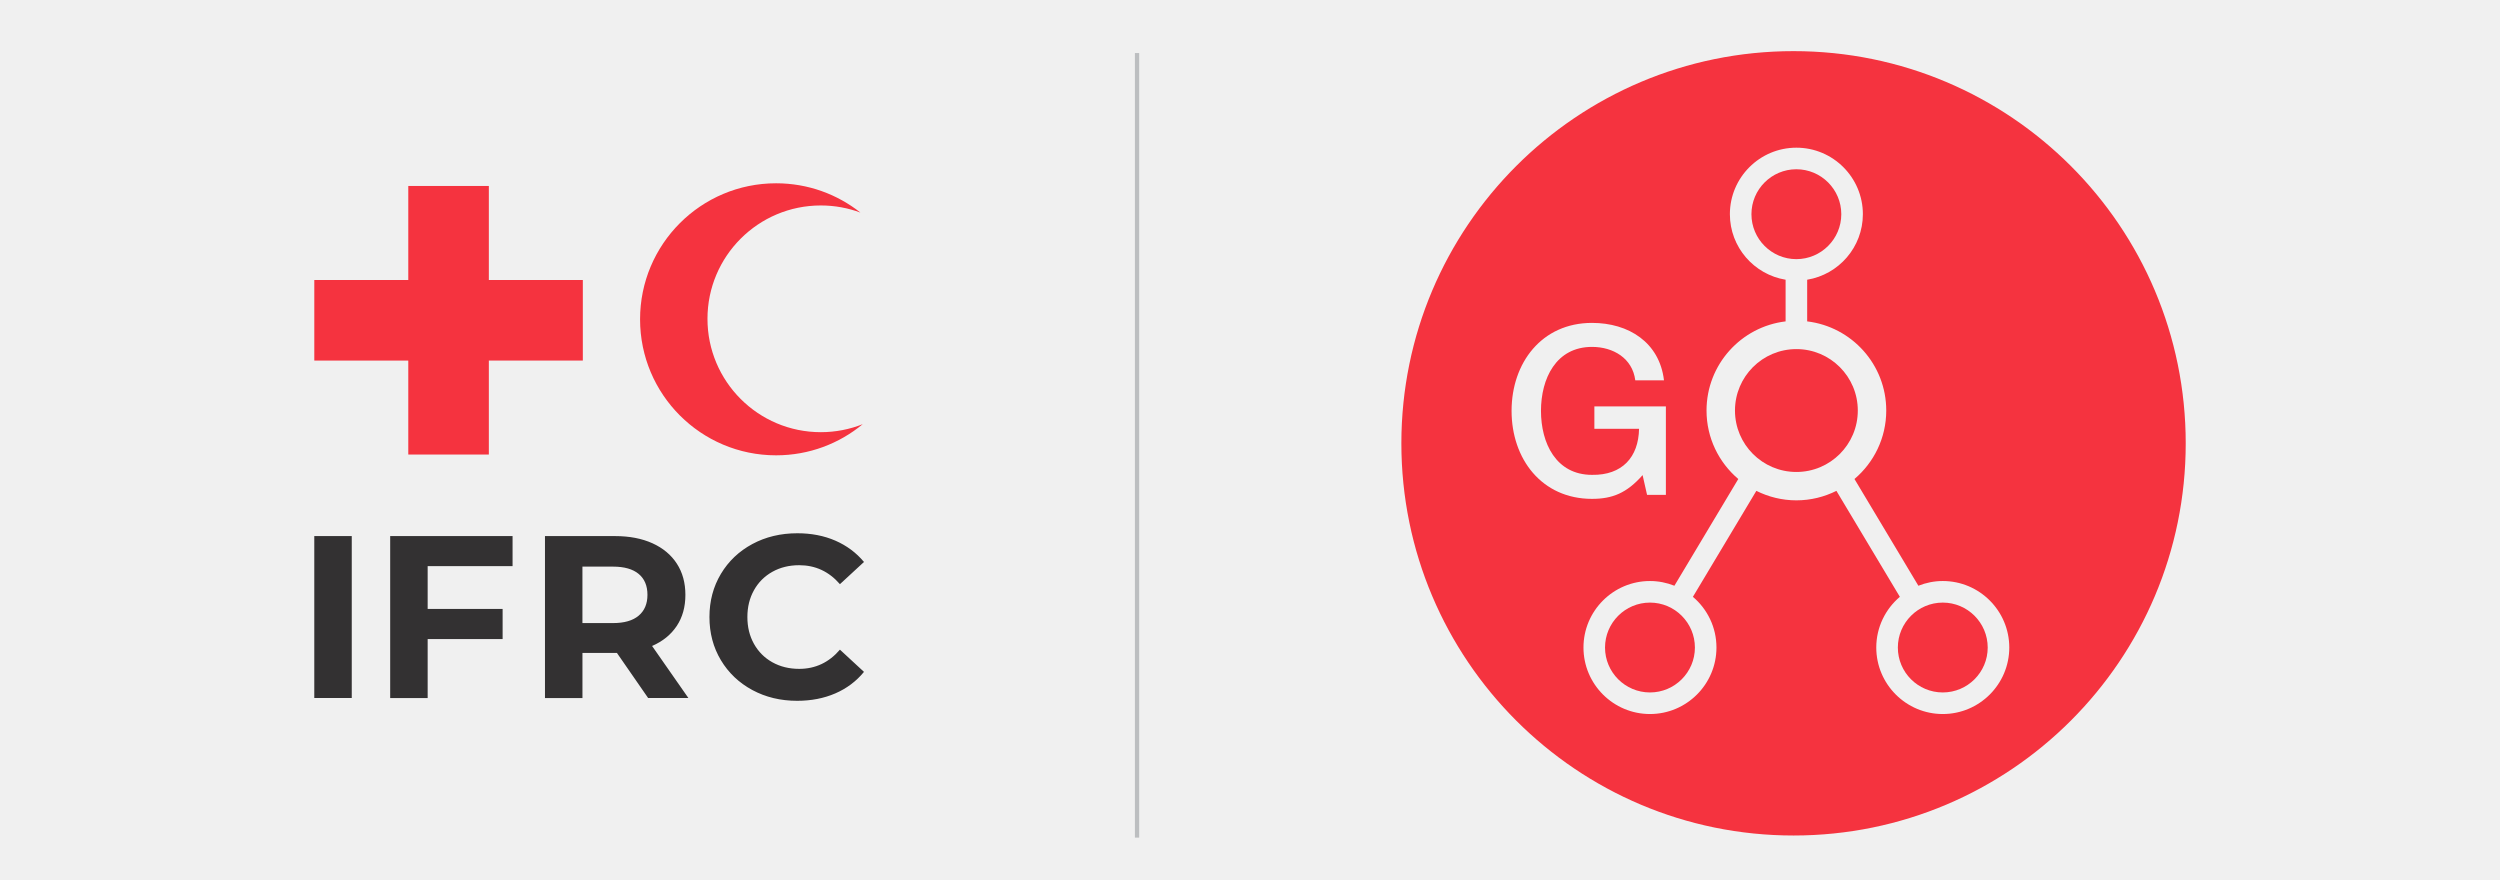
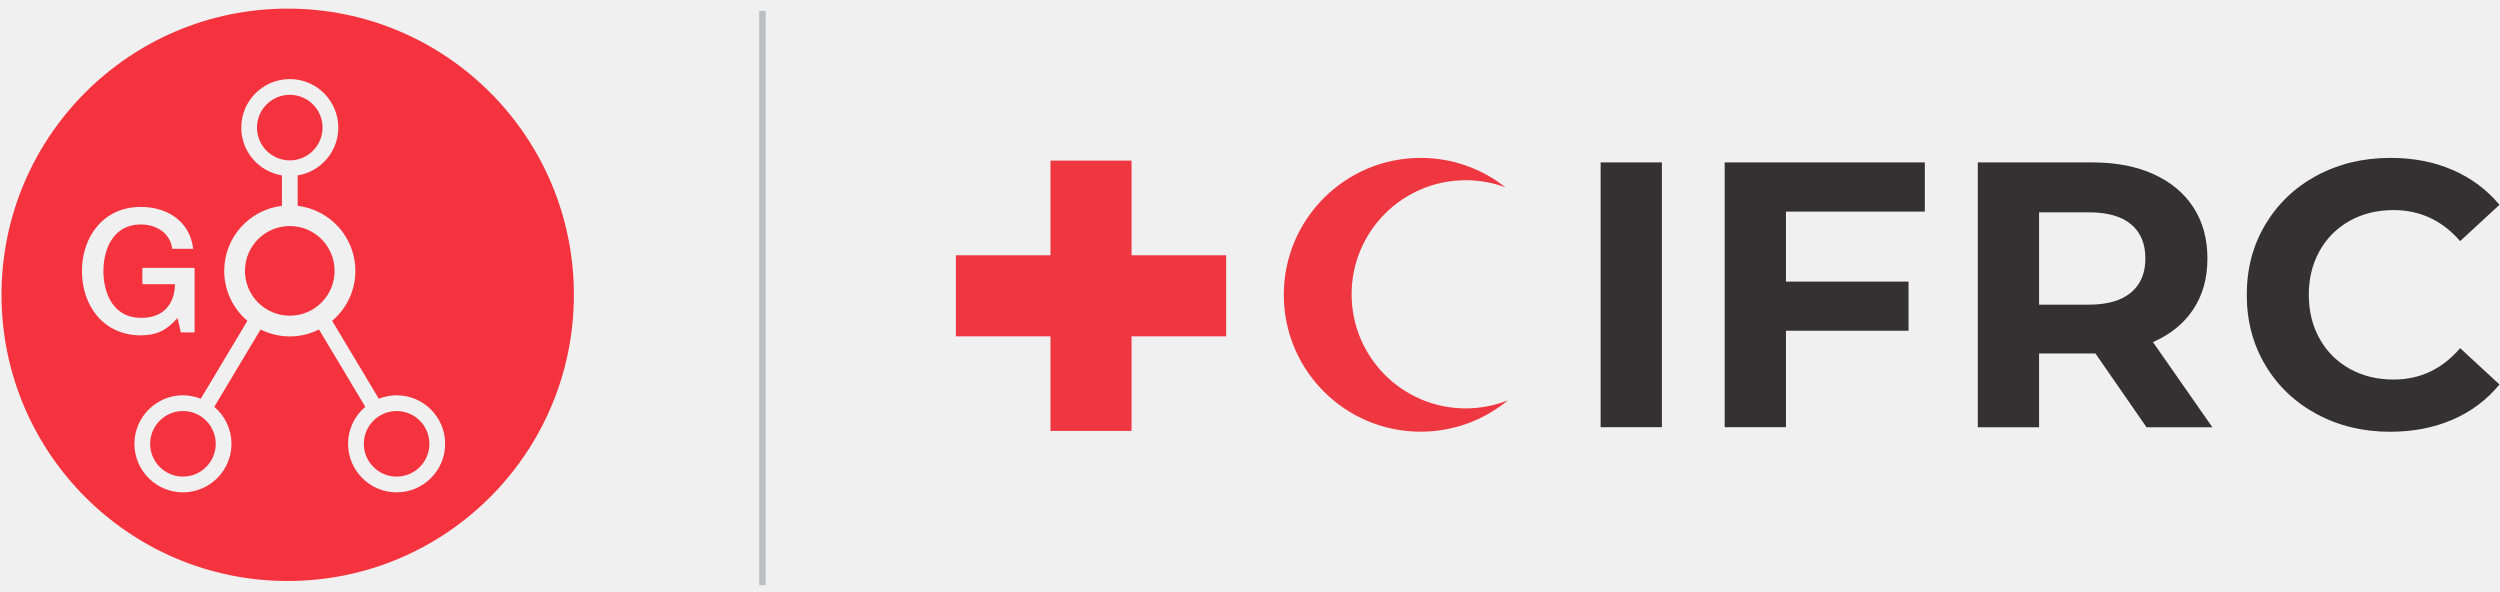
- <svg xmlns="http://www.w3.org/2000/svg" version="1.1" id="Layer_1" x="0px" y="0px" viewBox="0 0 1080 380" xml:space="preserve" width="1080" height="380">
-   <defs id="defs3827" />
-   <style type="text/css" id="style3796">
- 	.st0{fill:#EFEFEF;}
- 	.st1{fill:#F5333F;}
- 	.st2{fill:#BCBEC0;}
- 	.st3{fill:#FFFFFF;}
- 	.st4{fill:#333132;}
+ <svg xmlns="http://www.w3.org/2000/svg" version="1.1" id="Layer_1" x="0px" y="0px" viewBox="0 0 1480 350" xml:space="preserve" width="1480" height="350">
+   <defs id="defs97" />
+   <style type="text/css" id="style70">
+ 	.st0{fill:#F5333F;}
+ 	.st1{fill:#BDBEC0;stroke:#BDBEC0;stroke-width:2;stroke-miterlimit:10;}
+ 	.st2{fill:#EF3741;}
+ 	.st3{fill:#333132;}
</style>
-   <g id="g3822" transform="translate(0,-73.03024)">
-     <rect x="490.28" y="95.95" class="st2" width="1.85" height="338.93" id="rect3798" style="fill:#bcbec0" />
-     <g id="g3820">
-       <g id="g3810">
-         <path class="st1" d="m 795.44,165.56 c 0,-10.71 -8.71,-19.41 -19.41,-19.41 -10.71,0 -19.41,8.7 -19.41,19.41 0,10.71 8.7,19.42 19.41,19.42 10.7,-0.01 19.41,-8.72 19.41,-19.42" id="path3800" style="fill:#f5333f" />
-         <path class="st1" d="m 712.79,333.35 c -10.71,0 -19.42,8.71 -19.42,19.42 0,10.7 8.71,19.4 19.42,19.4 10.7,0 19.41,-8.7 19.41,-19.4 0,-10.71 -8.71,-19.42 -19.41,-19.42" id="path3802" style="fill:#f5333f" />
-         <path class="st1" d="m 776.04,223.84 c -14.66,0 -26.53,11.89 -26.53,26.55 0,14.65 11.88,26.53 26.53,26.53 14.65,0 26.53,-11.89 26.53,-26.53 0,-14.67 -11.88,-26.55 -26.53,-26.55" id="path3804" style="fill:#f5333f" />
-         <path class="st1" d="m 839.28,333.35 c -10.7,0 -19.41,8.71 -19.41,19.42 0,10.7 8.7,19.4 19.41,19.4 10.7,0 19.41,-8.7 19.41,-19.4 0,-10.71 -8.71,-19.42 -19.41,-19.42" id="path3806" style="fill:#f5333f" />
-         <path class="st1" d="m 839.28,381.49 c -15.84,0 -28.73,-12.89 -28.73,-28.73 0,-8.77 3.97,-16.63 10.19,-21.9 l -27.41,-45.78 c -5.21,2.6 -11.06,4.1 -17.29,4.1 -6.23,0 -12.08,-1.5 -17.3,-4.1 l -27.41,45.78 c 6.23,5.27 10.18,13.13 10.18,21.9 0,15.84 -12.88,28.73 -28.72,28.73 -15.84,0 -28.73,-12.89 -28.73,-28.73 0,-15.84 12.89,-28.73 28.73,-28.73 3.72,0 7.28,0.74 10.55,2.04 l 27.6,-46.11 c -8.39,-7.12 -13.72,-17.72 -13.72,-29.58 0,-19.86 14.92,-36.21 34.16,-38.51 v -18 c -13.63,-2.23 -24.07,-14.06 -24.07,-28.31 0,-15.84 12.89,-28.73 28.73,-28.73 15.84,0 28.72,12.89 28.72,28.73 0,14.25 -10.44,26.08 -24.06,28.31 v 18 c 19.25,2.31 34.16,18.65 34.16,38.51 0,11.87 -5.34,22.47 -13.73,29.58 l 27.61,46.11 c 3.27,-1.3 6.83,-2.04 10.55,-2.04 15.84,0 28.72,12.89 28.72,28.73 0,15.84 -12.89,28.73 -28.73,28.73 M 653,250.53 c 0,-20.73 13,-38.01 34.75,-38.01 15.85,0 29.16,8.45 31.09,24.8 h -12.4 c -1.21,-9.54 -9.54,-14.43 -18.69,-14.43 -15.56,0 -22.05,13.71 -22.05,27.64 0,13.93 6.49,27.64 22.05,27.64 13,0.21 20.11,-7.62 20.32,-19.91 h -19.3 v -9.66 h 30.89 v 38.21 h -8.13 l -1.93,-8.53 c -6.81,7.72 -13,10.26 -21.84,10.26 -21.75,0 -34.76,-17.27 -34.76,-38.01 M 774.81,95.12 c -93.56,0 -169.42,75.85 -169.42,169.43 0,93.56 75.86,169.42 169.42,169.42 93.57,0 169.42,-75.86 169.42,-169.42 0,-93.58 -75.85,-169.43 -169.42,-169.43" id="path3808" style="fill:#f5333f" />
-       </g>
-       <g id="g3818">
-         <polygon class="st1" points="211.18,228.78 211.18,269.39 176.38,269.39 176.38,228.78 176.38,228.8 135.78,228.8 135.78,193.99 176.38,193.99 176.38,193.97 176.38,153.37 211.18,153.37 211.18,193.97 211.18,193.99 251.78,193.99 251.78,228.79 211.18,228.79 " id="polygon3812" style="fill:#f5333f" />
-         <path class="st1" d="m 305.63,210.76 c 0,-27.04 21.92,-48.97 48.97,-48.97 6.02,0 11.79,1.09 17.11,3.08 -10.02,-7.93 -22.67,-12.66 -36.44,-12.66 -32.45,0 -58.76,26.31 -58.76,58.76 0,32.45 26.3,58.76 58.76,58.76 14.23,0 27.27,-5.05 37.43,-13.46 -5.61,2.23 -11.71,3.46 -18.11,3.46 -27.04,0 -48.96,-21.93 -48.96,-48.97" id="path3814" style="fill:#f5333f" />
-         <path class="st4" d="m 344.36,375.78 c 6.06,0 11.56,-1.07 16.49,-3.2 4.93,-2.14 9.06,-5.23 12.39,-9.3 l -10.39,-9.6 c -4.73,5.53 -10.6,8.3 -17.59,8.3 -4.33,0 -8.19,-0.95 -11.6,-2.85 -3.4,-1.9 -6.04,-4.55 -7.94,-7.94 -1.9,-3.4 -2.85,-7.26 -2.85,-11.6 0,-4.34 0.95,-8.2 2.85,-11.6 1.9,-3.4 4.55,-6.04 7.94,-7.94 3.4,-1.9 7.26,-2.85 11.6,-2.85 7,0 12.86,2.73 17.59,8.19 l 10.39,-9.59 c -3.33,-4 -7.45,-7.06 -12.34,-9.2 -4.9,-2.13 -10.38,-3.2 -16.44,-3.2 -7.2,0 -13.68,1.55 -19.44,4.65 -5.76,3.1 -10.3,7.4 -13.59,12.9 -3.29,5.49 -4.95,11.71 -4.95,18.64 0,6.93 1.65,13.14 4.95,18.64 3.3,5.5 7.83,9.79 13.59,12.9 5.76,3.1 12.21,4.65 19.34,4.65 M 279.7,330 c 0,3.87 -1.27,6.87 -3.8,9 -2.53,2.14 -6.23,3.2 -11.09,3.2 h -13.2 v -24.39 h 13.2 c 4.86,0 8.56,1.05 11.09,3.15 2.53,2.1 3.8,5.11 3.8,9.04 m 17.69,44.58 -15.69,-22.49 c 4.6,-2 8.15,-4.88 10.65,-8.64 2.5,-3.76 3.74,-8.24 3.74,-13.44 0,-5.19 -1.23,-9.69 -3.7,-13.49 -2.46,-3.8 -5.98,-6.73 -10.54,-8.8 -4.57,-2.06 -9.94,-3.1 -16.14,-3.1 h -30.28 v 69.97 h 16.19 V 355.1 h 14.09 0.8 L 280,374.58 Z m -75.96,-56.97 v -12.99 h -52.87 v 69.97 h 16.19 V 349.1 h 32.38 v -13 h -32.38 v -18.49 z m -85.66,56.97 h 16.19 v -69.96 h -16.19 z" id="path3816" style="fill:#333132" />
-       </g>
-     </g>
+   <g id="g82" transform="translate(-9.662871,0.3915386)">
+     <path class="st0" d="m 200.62,75.14 c 0,-10.71 -8.71,-19.41 -19.41,-19.41 -10.71,0 -19.41,8.7 -19.41,19.41 0,10.71 8.7,19.42 19.41,19.42 10.7,0 19.41,-8.71 19.41,-19.42" id="path72" style="fill:#f5333f" />
+     <path class="st0" d="m 117.97,242.94 c -10.71,0 -19.42,8.71 -19.42,19.42 0,10.7 8.71,19.4 19.42,19.4 10.7,0 19.41,-8.7 19.41,-19.4 0,-10.71 -8.71,-19.42 -19.41,-19.42" id="path74" style="fill:#f5333f" />
+     <path class="st0" d="m 181.21,133.42 c -14.66,0 -26.53,11.89 -26.53,26.55 0,14.65 11.88,26.53 26.53,26.53 14.66,0 26.53,-11.89 26.53,-26.53 0.01,-14.66 -11.87,-26.55 -26.53,-26.55" id="path76" style="fill:#f5333f" />
+     <path class="st0" d="m 244.46,242.94 c -10.7,0 -19.41,8.71 -19.41,19.42 0,10.7 8.7,19.4 19.41,19.4 10.7,0 19.41,-8.7 19.41,-19.4 0,-10.71 -8.72,-19.42 -19.41,-19.42" id="path78" style="fill:#f5333f" />
+     <path class="st0" d="m 244.46,291.08 c -15.84,0 -28.73,-12.89 -28.73,-28.73 0,-8.77 3.97,-16.63 10.19,-21.9 l -27.41,-45.78 c -5.21,2.6 -11.06,4.1 -17.29,4.1 -6.23,0 -12.08,-1.5 -17.3,-4.1 l -27.41,45.78 c 6.23,5.27 10.18,13.13 10.18,21.9 0,15.84 -12.88,28.73 -28.72,28.73 -15.84,0 -28.73,-12.89 -28.73,-28.73 0,-15.84 12.89,-28.73 28.73,-28.73 3.72,0 7.28,0.74 10.55,2.04 l 27.6,-46.11 c -8.39,-7.12 -13.72,-17.72 -13.72,-29.58 0,-19.86 14.92,-36.21 34.16,-38.51 v -18 c -13.63,-2.23 -24.07,-14.06 -24.07,-28.31 0,-15.84 12.89,-28.73 28.73,-28.73 15.84,0 28.72,12.89 28.72,28.73 0,14.25 -10.44,26.08 -24.06,28.31 v 18 c 19.25,2.31 34.16,18.65 34.16,38.51 0,11.87 -5.34,22.47 -13.73,29.58 l 27.61,46.11 c 3.27,-1.3 6.83,-2.04 10.55,-2.04 15.84,0 28.72,12.89 28.72,28.73 0,15.84 -12.89,28.73 -28.73,28.73 M 58.18,160.12 c 0,-20.73 13,-38.01 34.75,-38.01 15.85,0 29.16,8.45 31.09,24.8 h -12.4 c -1.21,-9.54 -9.54,-14.43 -18.69,-14.43 -15.56,0 -22.05,13.71 -22.05,27.64 0,13.93 6.49,27.64 22.05,27.64 13,0.21 20.11,-7.62 20.32,-19.91 h -19.3 v -9.66 h 30.89 v 38.21 h -8.13 l -1.93,-8.53 c -6.81,7.72 -13,10.26 -21.84,10.26 -21.76,0 -34.76,-17.28 -34.76,-38.01 M 179.98,4.71 c -93.56,0 -169.42,75.85 -169.42,169.43 0,93.56 75.86,169.42 169.42,169.42 93.57,0 169.42,-75.86 169.42,-169.42 C 349.4,80.56 273.56,4.71 179.98,4.71" id="path80" style="fill:#f5333f" />
+   </g>
+   <polyline class="st1" points="461.97,6.09 461.97,345.02 460.12,345.02 460.12,6.09 " id="polyline84" style="fill:#bdbec0;stroke:#bdbec0;stroke-width:2;stroke-miterlimit:10" transform="translate(-9.662871,0.3915386)" />
+   <g id="g92" transform="translate(-9.662871,0.3915386)">
+     <polygon class="st2" points="631.54,254.71 631.54,198.71 631.55,198.73 575.54,198.73 575.54,150.72 631.55,150.72 631.54,150.69 631.54,94.67 679.55,94.67 679.55,150.69 679.54,150.71 735.55,150.71 735.55,198.72 679.54,198.72 679.55,198.71 679.55,254.71 " id="polygon86" style="fill:#ef3741" />
+     <path class="st2" d="m 809.82,173.84 c 0,-37.3 30.24,-67.54 67.54,-67.54 8.31,0 16.26,1.5 23.6,4.25 -13.82,-10.94 -31.27,-17.47 -50.25,-17.47 -44.76,0 -81.04,36.29 -81.04,81.05 0,44.76 36.28,81.04 81.04,81.04 19.62,0 37.61,-6.98 51.63,-18.57 -7.73,3.07 -16.16,4.77 -24.98,4.77 -37.3,0.01 -67.54,-30.23 -67.54,-67.53" id="path88" style="fill:#ef3741" />
+     <path class="st3" d="m 1424.63,255.21 c 13.59,0 25.9,-2.39 36.95,-7.17 11.05,-4.78 20.3,-11.72 27.77,-20.83 l -23.29,-21.5 c -10.6,12.4 -23.74,18.59 -39.42,18.59 -9.71,0 -18.37,-2.12 -25.98,-6.38 -7.62,-4.26 -13.56,-10.19 -17.8,-17.8 -4.26,-7.62 -6.39,-16.28 -6.39,-25.98 0,-9.71 2.13,-18.37 6.39,-25.98 4.25,-7.61 10.19,-13.55 17.8,-17.8 7.61,-4.26 16.27,-6.38 25.98,-6.38 15.67,0 28.81,6.12 39.42,18.37 l 23.29,-21.5 c -7.47,-8.96 -16.68,-15.82 -27.66,-20.6 -10.97,-4.78 -23.25,-7.17 -36.84,-7.17 -16.13,0 -30.65,3.47 -43.56,10.41 -12.92,6.94 -23.07,16.58 -30.46,28.89 -7.39,12.32 -11.08,26.25 -11.08,41.77 0,15.52 3.7,29.45 11.08,41.77 7.39,12.32 17.54,21.95 30.46,28.89 12.92,6.93 27.36,10.4 43.34,10.4 m -144.9,-102.58 c 0,8.67 -2.84,15.38 -8.51,20.16 -5.68,4.78 -13.96,7.17 -24.86,7.17 h -29.56 v -54.65 h 29.56 c 10.9,0 19.19,2.35 24.86,7.05 5.67,4.71 8.51,11.46 8.51,20.27 m 39.64,99.89 -35.16,-50.39 c 10.3,-4.48 18.25,-10.94 23.85,-19.37 5.6,-8.44 8.4,-18.48 8.4,-30.12 0,-11.64 -2.76,-21.72 -8.28,-30.23 -5.53,-8.51 -13.41,-15.08 -23.63,-19.71 -10.23,-4.63 -22.28,-6.94 -36.17,-6.94 h -67.86 v 156.78 h 36.28 v -43.67 h 31.58 1.79 l 30.23,43.67 h 38.97 z M 1149.16,124.86 V 95.75 h -118.48 v 156.78 h 36.28 v -57.11 h 72.56 v -29.11 h -72.56 v -41.43 h 82.2 z M 957.23,252.52 h 36.28 V 95.75 h -36.28 z" id="path90" style="fill:#333132" />
  </g>
</svg>
